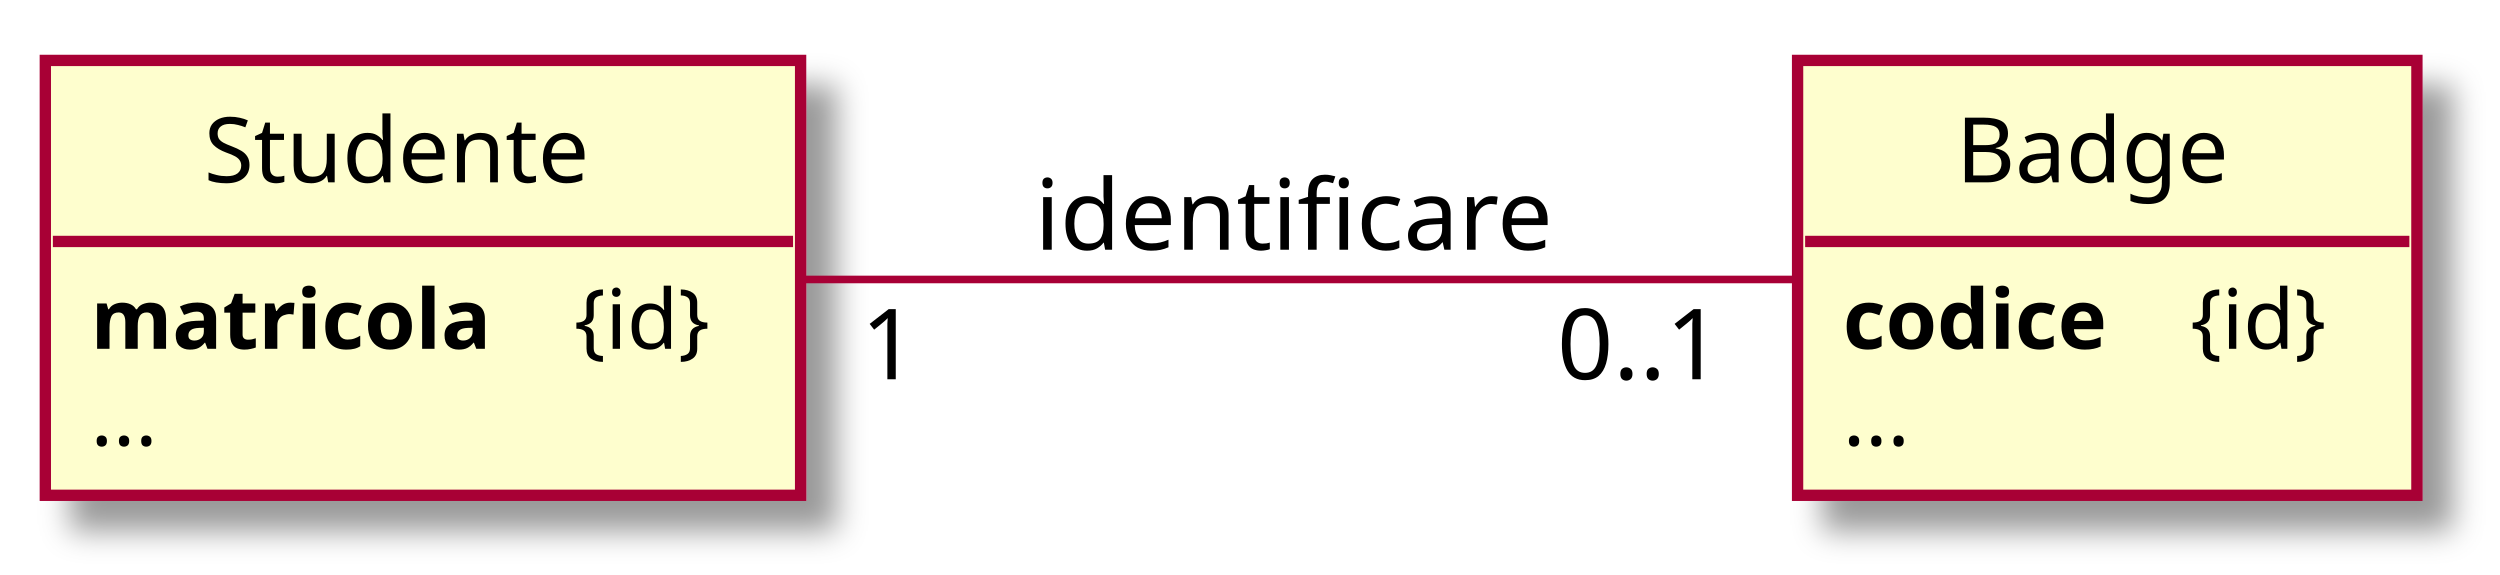
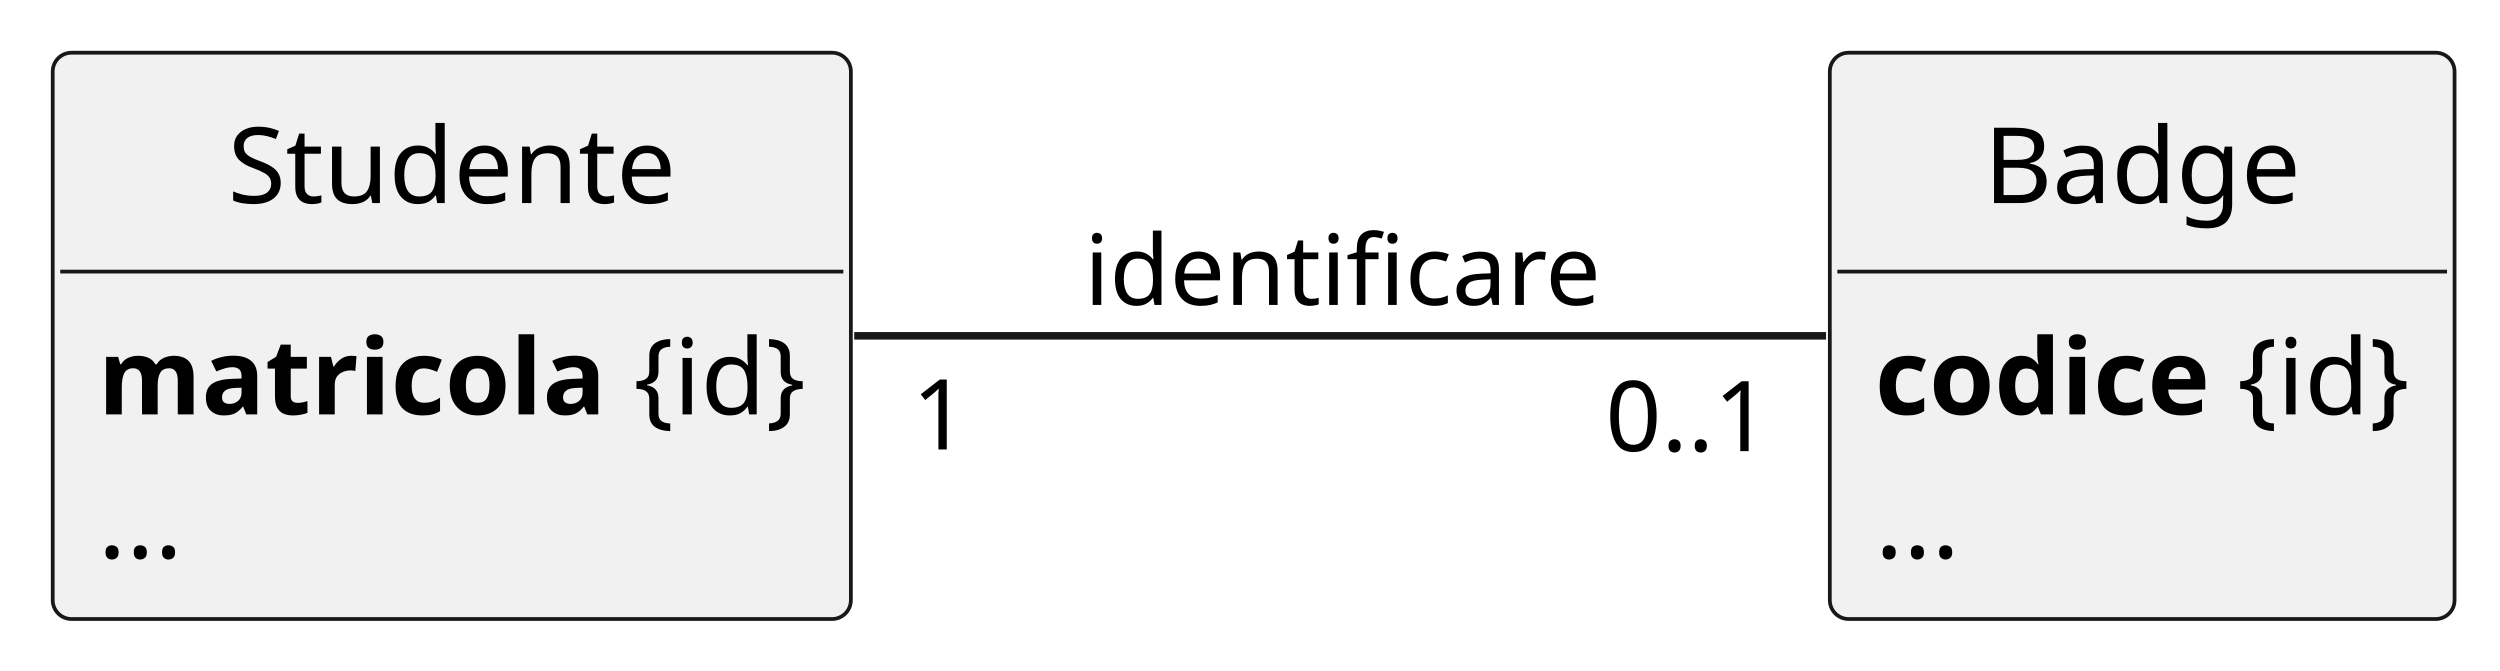
- <svg xmlns="http://www.w3.org/2000/svg" contentScriptType="application/ecmascript" contentStyleType="text/css" height="76px" preserveAspectRatio="none" style="width:331px;height:76px;" version="1.1" viewBox="0 0 331 76" width="331px" zoomAndPan="magnify">
-   <defs>
-     <filter height="300%" id="f96s77njh3fxc" width="300%" x="-1" y="-1">
-       <feGaussianBlur result="blurOut" stdDeviation="2.0" />
-       <feColorMatrix in="blurOut" result="blurOut2" type="matrix" values="0 0 0 0 0 0 0 0 0 0 0 0 0 0 0 0 0 0 .4 0" />
-       <feOffset dx="4.0" dy="4.0" in="blurOut2" result="blurOut3" />
-       <feBlend in="SourceGraphic" in2="blurOut3" mode="normal" />
-     </filter>
-   </defs>
+ <svg xmlns="http://www.w3.org/2000/svg" contentStyleType="text/css" data-diagram-type="CLASS" height="89px" preserveAspectRatio="none" style="width:332px;height:89px;background:#FFFFFF;" version="1.1" viewBox="0 0 332 89" width="332px" zoomAndPan="magnify">
+   <defs />
  <g>
-     <rect fill="#FEFECE" filter="url(#f96s77njh3fxc)" height="57.578" id="Studente" style="stroke: #A80036; stroke-width: 1.5;" width="100" x="6" y="8" />
-     <text fill="#000000" font-family="sans-serif" font-size="12" lengthAdjust="spacingAndGlyphs" textLength="58" x="27" y="24.139">Studente</text>
-     <line style="stroke: #A80036; stroke-width: 1.5;" x1="7" x2="105" y1="31.969" y2="31.969" />
-     <text fill="#000000" font-family="sans-serif" font-size="11" font-weight="bold" lengthAdjust="spacingAndGlyphs" textLength="60" x="12" y="46.179">matricola</text>
-     <text fill="#000000" font-family="sans-serif" font-size="11" lengthAdjust="spacingAndGlyphs" textLength="24" x="76" y="46.179">{id}</text>
-     <text fill="#000000" font-family="sans-serif" font-size="11" lengthAdjust="spacingAndGlyphs" textLength="12" x="12" y="58.984">...</text>
-     <rect fill="#FEFECE" filter="url(#f96s77njh3fxc)" height="57.578" id="Badge" style="stroke: #A80036; stroke-width: 1.5;" width="82" x="238" y="8" />
-     <text fill="#000000" font-family="sans-serif" font-size="12" lengthAdjust="spacingAndGlyphs" textLength="40" x="259" y="24.139">Badge</text>
-     <line style="stroke: #A80036; stroke-width: 1.5;" x1="239" x2="319" y1="31.969" y2="31.969" />
-     <text fill="#000000" font-family="sans-serif" font-size="11" font-weight="bold" lengthAdjust="spacingAndGlyphs" textLength="42" x="244" y="46.179">codice</text>
-     <text fill="#000000" font-family="sans-serif" font-size="11" lengthAdjust="spacingAndGlyphs" textLength="24" x="290" y="46.179">{id}</text>
-     <text fill="#000000" font-family="sans-serif" font-size="11" lengthAdjust="spacingAndGlyphs" textLength="12" x="244" y="58.984">...</text>
-     <path d="M106.05,37 C145.72,37 200.9,37 237.95,37 " fill="none" id="Studente-Badge" style="stroke: #A80036; stroke-width: 1.0;" />
-     <text fill="#000000" font-family="sans-serif" font-size="13" lengthAdjust="spacingAndGlyphs" textLength="70" x="137" y="33.067">identificare</text>
-     <text fill="#000000" font-family="sans-serif" font-size="13" lengthAdjust="spacingAndGlyphs" textLength="8" x="113.989" y="50.209">1</text>
-     <text fill="#000000" font-family="sans-serif" font-size="13" lengthAdjust="spacingAndGlyphs" textLength="24" x="206.158" y="50.209">0..1</text>
+     <g class="entity" data-entity="Studente" data-source-line="104" data-uid="ent0002" id="entity_Studente">
+       <rect fill="#F1F1F1" height="75.204" rx="2.5" ry="2.5" style="stroke:#181818;stroke-width:0.5;" width="105.996" x="7" y="7" />
+       <text fill="#000000" font-family="sans-serif" font-size="14" lengthAdjust="spacing" textLength="59.5" x="30.248" y="26.966">Studente</text>
+       <line style="stroke:#181818;stroke-width:0.5;" x1="8" x2="111.996" y1="36.068" y2="36.068" />
+       <text fill="#000000" font-family="sans-serif" font-size="14" font-weight="bold" lengthAdjust="spacing" textLength="67.494" x="13" y="55.034">matricola</text>
+       <text fill="#000000" font-family="sans-serif" font-size="14" lengthAdjust="spacing" textLength="22.862" x="84.134" y="55.034">{id}</text>
+       <text fill="#000000" font-family="sans-serif" font-size="14" lengthAdjust="spacing" textLength="11.256" x="13" y="74.102">...</text>
+     </g>
+     <g class="entity" data-entity="Badge" data-source-line="108" data-uid="ent0003" id="entity_Badge">
+       <rect fill="#F1F1F1" height="75.204" rx="2.5" ry="2.5" style="stroke:#181818;stroke-width:0.5;" width="82.966" x="243" y="7" />
+       <text fill="#000000" font-family="sans-serif" font-size="14" lengthAdjust="spacing" textLength="42.07" x="263.448" y="26.966">Badge</text>
+       <line style="stroke:#181818;stroke-width:0.5;" x1="244" x2="324.966" y1="36.068" y2="36.068" />
+       <text fill="#000000" font-family="sans-serif" font-size="14" font-weight="bold" lengthAdjust="spacing" textLength="44.464" x="249" y="55.034">codice</text>
+       <text fill="#000000" font-family="sans-serif" font-size="14" lengthAdjust="spacing" textLength="22.862" x="297.104" y="55.034">{id}</text>
+       <text fill="#000000" font-family="sans-serif" font-size="14" lengthAdjust="spacing" textLength="11.256" x="249" y="74.102">...</text>
+     </g>
+     <g class="link" data-entity-1="Studente" data-entity-2="Badge" data-source-line="113" data-uid="lnk4" id="link_Studente_Badge">
+       <path codeLine="113" d="M113.44,44.6 C152.88,44.6 206.16,44.6 242.5,44.6" fill="none" id="Studente-Badge" style="stroke:#181818;stroke-width:1;" />
+       <text fill="#000000" font-family="sans-serif" font-size="13" lengthAdjust="spacing" textLength="68.822" x="144" y="40.497">identificare</text>
+       <text fill="#000000" font-family="sans-serif" font-size="13" lengthAdjust="spacing" textLength="7.436" x="121.121" y="59.686">1</text>
+       <text fill="#000000" font-family="sans-serif" font-size="13" lengthAdjust="spacing" textLength="21.84" x="213.202" y="59.908">0..1</text>
+     </g>
  </g>
</svg>
